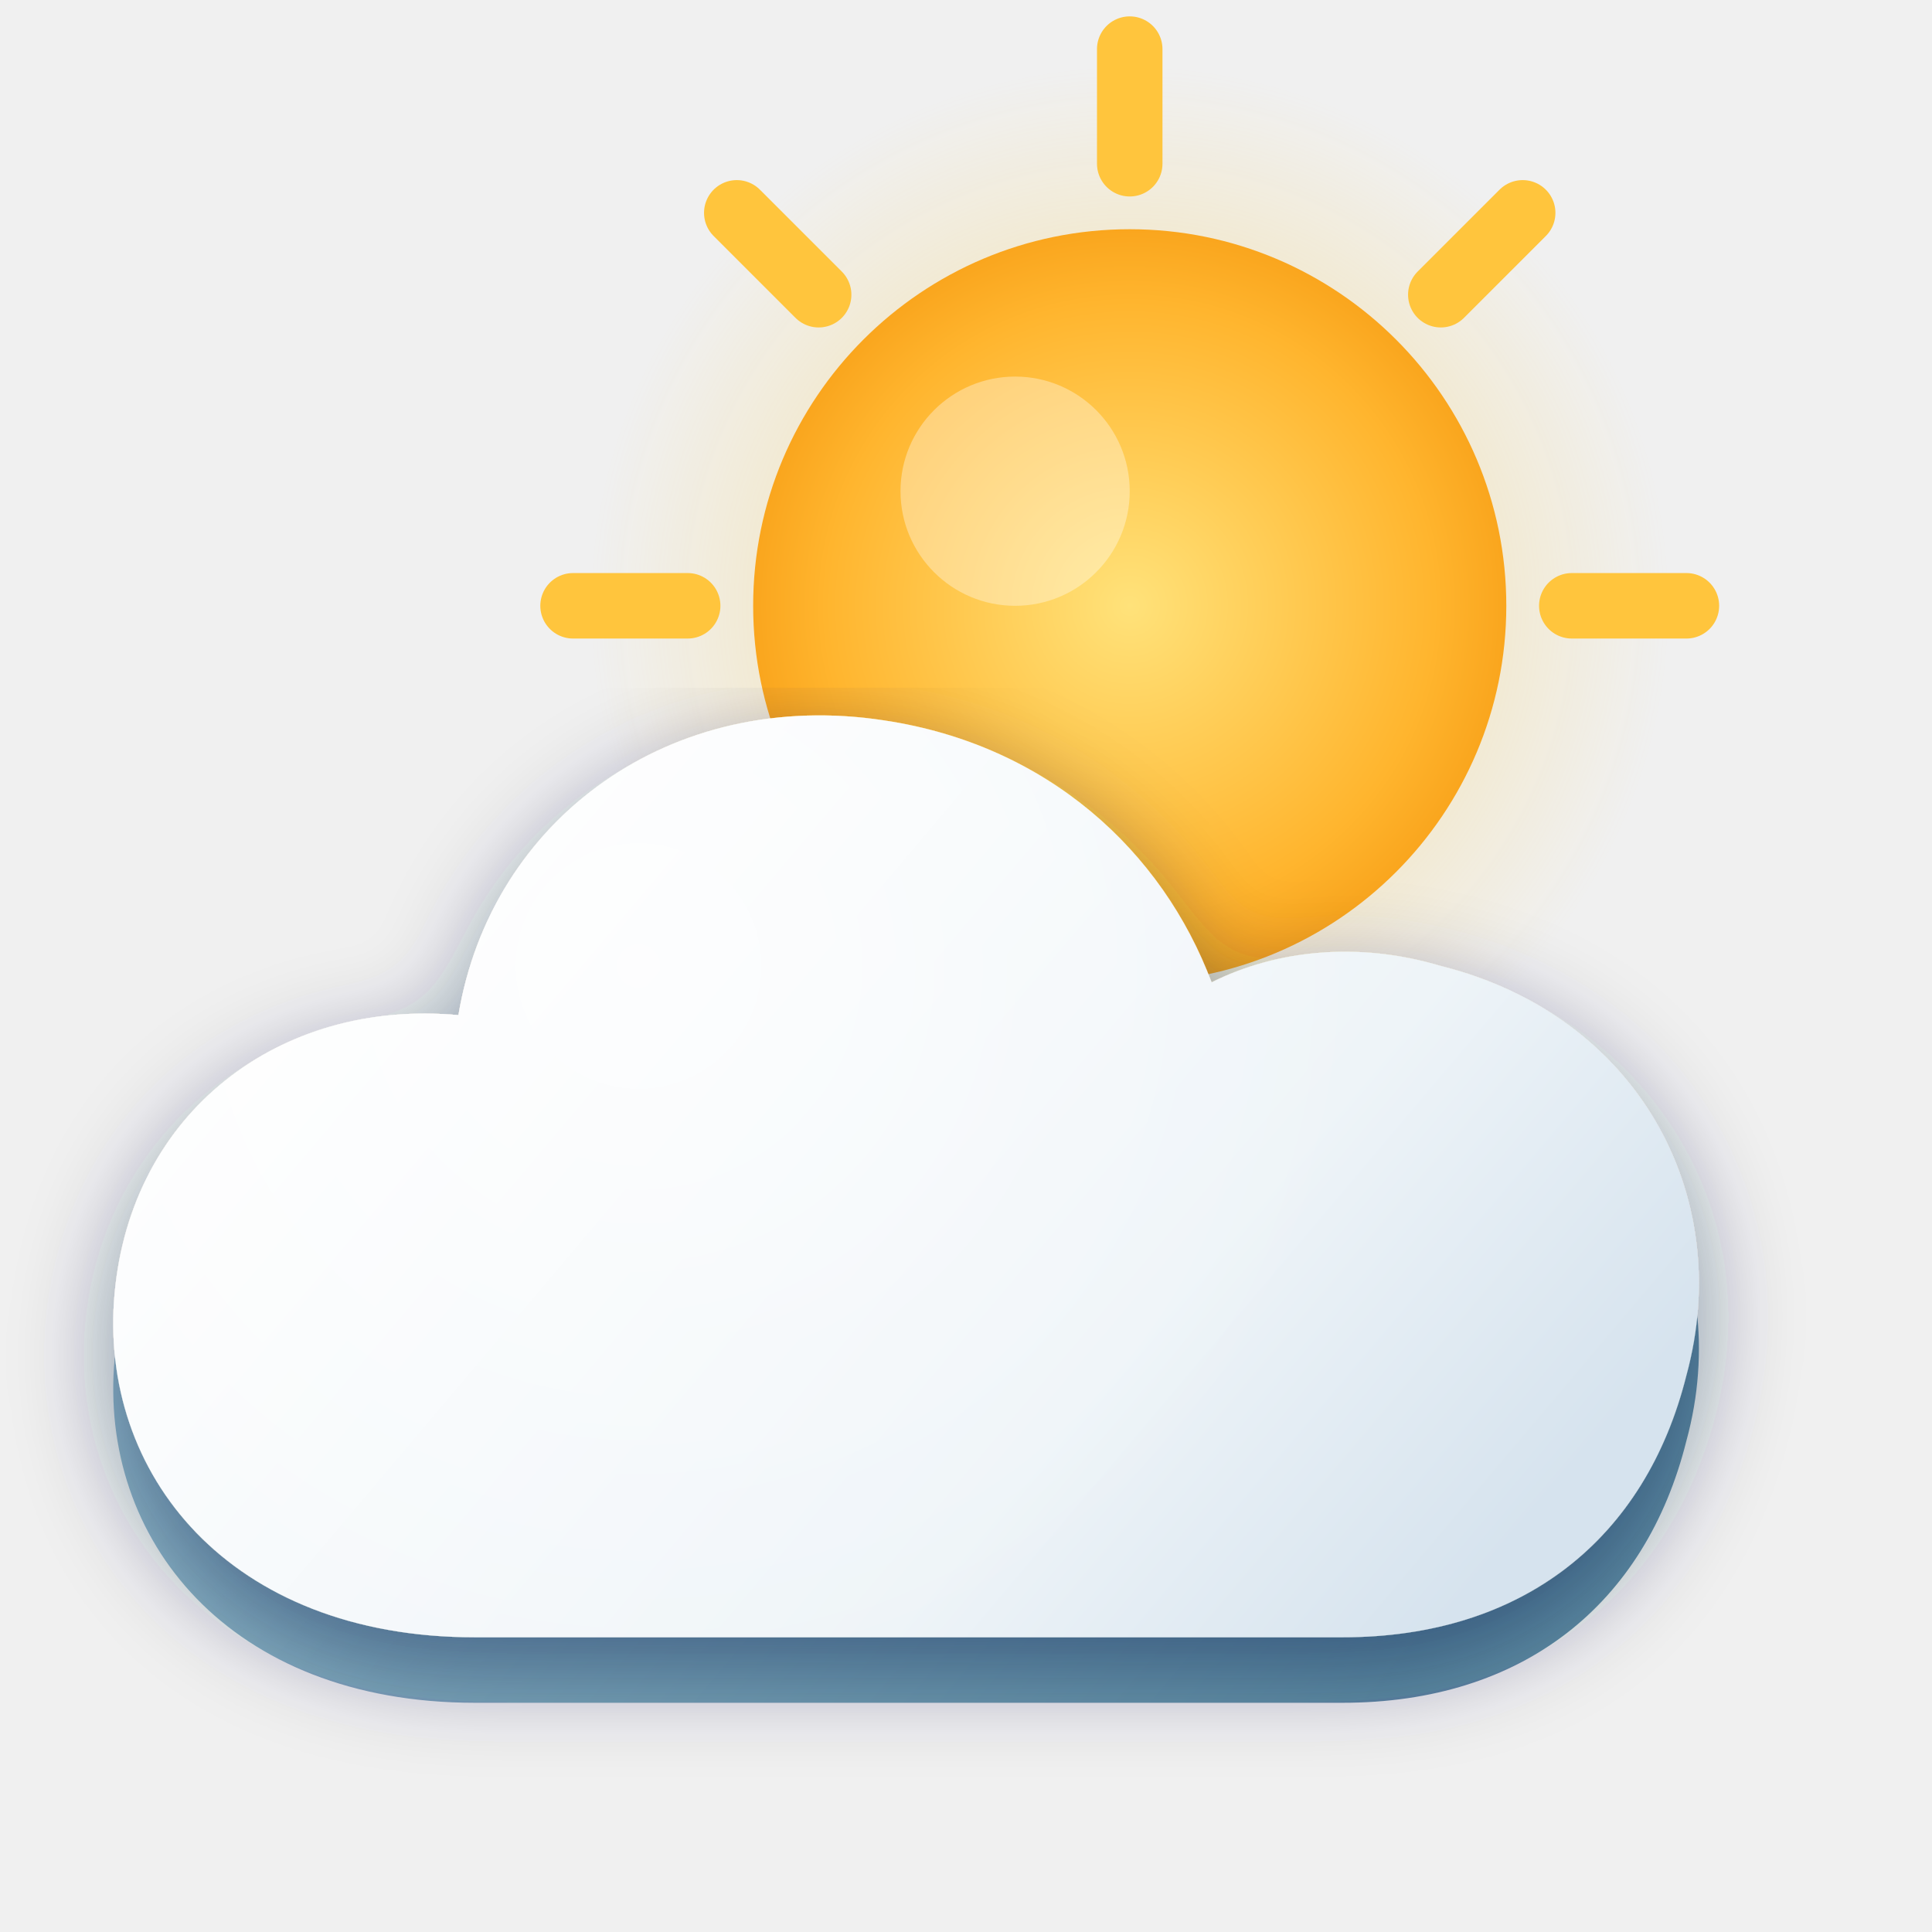
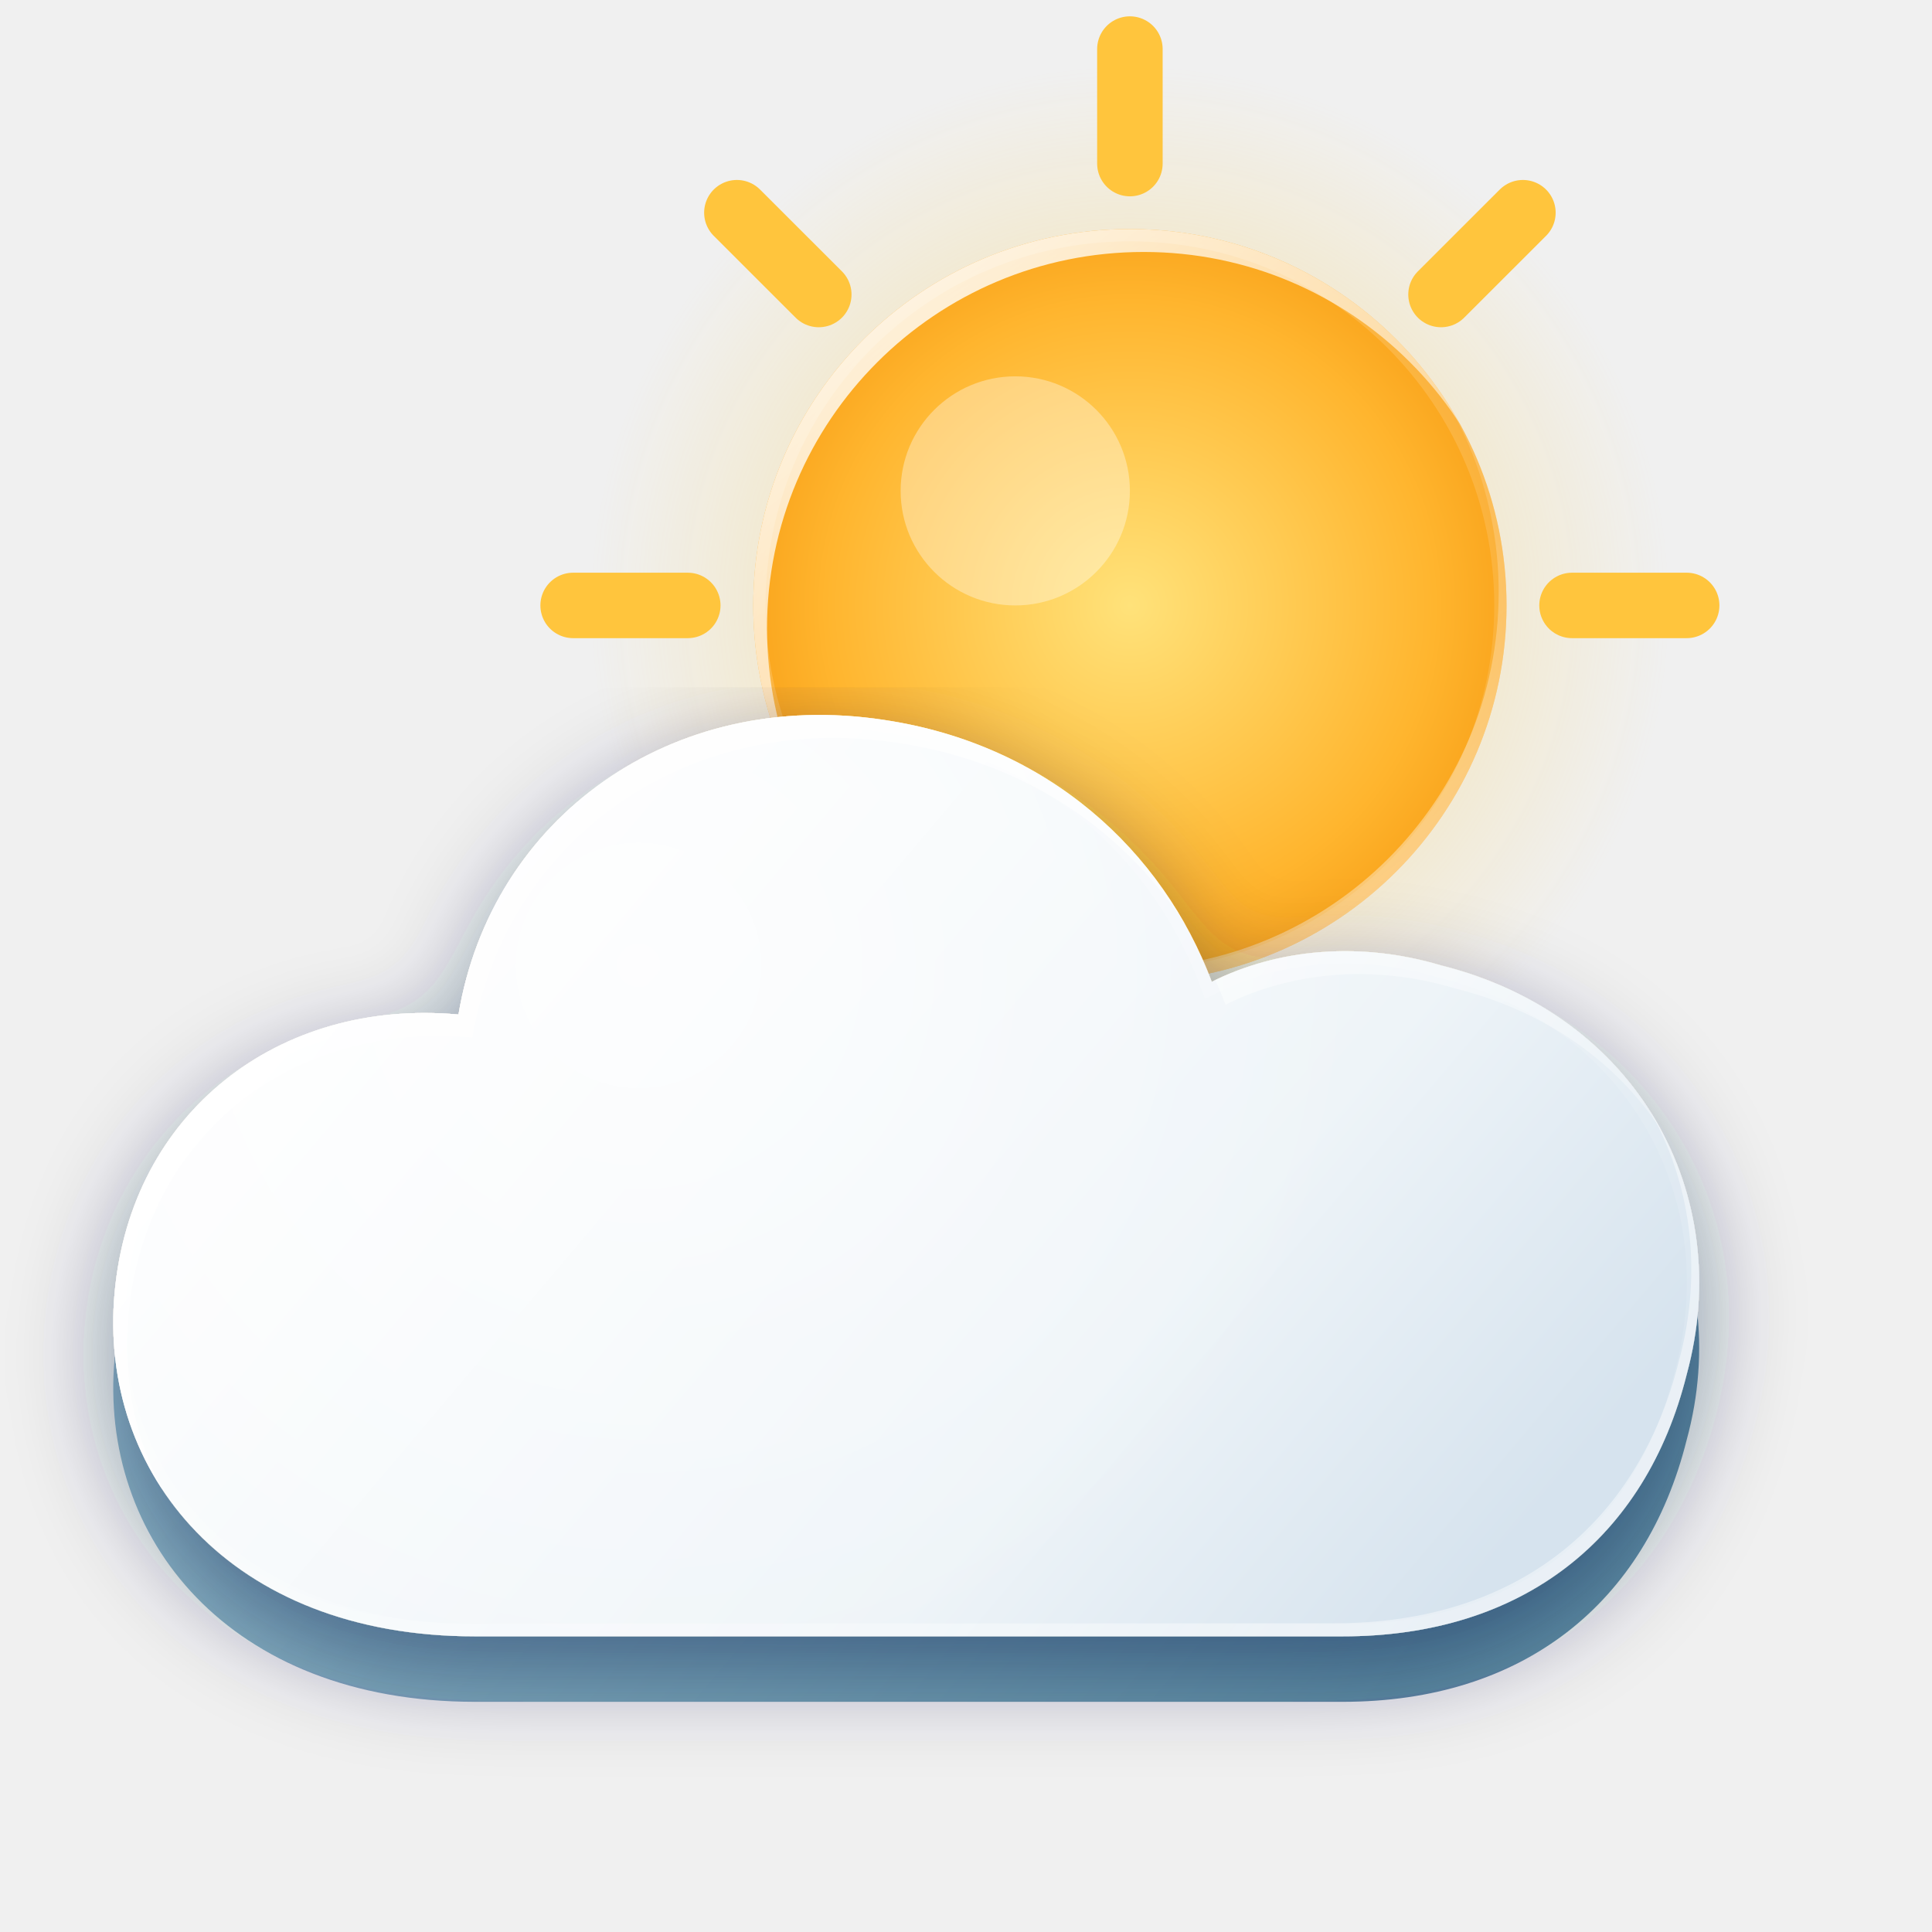
- <svg xmlns="http://www.w3.org/2000/svg" width="236" height="236" viewBox="0 0 236 236" fill="none">
+ <svg xmlns="http://www.w3.org/2000/svg" width="236" height="236" viewBox="0 0.005 235.965 236.128" preserveAspectRatio="none">
+   <g fill="none">
+     <defs>
+       <radialGradient id="l1-glow_w" cx="138" cy="74" r="66" gradientUnits="userSpaceOnUse">
+         <stop offset="0%" stop-color="#ffcf4d" stop-opacity="0.55" />
+         <stop offset="100%" stop-color="#ffcf4d" stop-opacity="0" />
+       </radialGradient>
+     </defs>
+     <circle cx="138" cy="74" r="66" fill="url(#l1-glow_w)" />
+   </g>
+   <g fill="none">
+     <g stroke="#ffc53d" stroke-width="8" stroke-linecap="round">
+       <line x1="138" y1="6" x2="138" y2="20" />
+     </g>
+   </g>
+   <g fill="none">
+     <g stroke="#ffc53d" stroke-width="8" stroke-linecap="round">
+       <line x1="186" y1="26" x2="176" y2="36" />
+     </g>
+   </g>
+   <g fill="none">
+     <g stroke="#ffc53d" stroke-width="8" stroke-linecap="round">
+       <line x1="206" y1="74" x2="192" y2="74" />
+     </g>
+   </g>
+   <g fill="none">
+     <g stroke="#ffc53d" stroke-width="8" stroke-linecap="round">
+       <line x1="90" y1="26" x2="100" y2="36" />
+     </g>
+   </g>
+   <g fill="none">
+     <g stroke="#ffc53d" stroke-width="8" stroke-linecap="round">
+       <line x1="70" y1="74" x2="84" y2="74" />
+     </g>
+   </g>
+   <g fill="none">
+     <defs>
+       <radialGradient id="l7-sun_w" cx="138" cy="74" r="62" gradientUnits="userSpaceOnUse">
+         <stop offset="0%" stop-color="#ffe27a" />
+         <stop offset="60%" stop-color="#ffb52e" />
+         <stop offset="100%" stop-color="#f08a00" />
+       </radialGradient>
+     </defs>
+     <circle cx="138" cy="74" r="46" fill="url(#l7-sun_w)" />
+   </g>
  <defs>
-     <radialGradient id="sun_w" cx="138" cy="74" r="62" gradientUnits="userSpaceOnUse">
-       <stop offset="0%" stop-color="#ffe27a" />
-       <stop offset="60%" stop-color="#ffb52e" />
-       <stop offset="100%" stop-color="#f08a00" />
-     </radialGradient>
-     <radialGradient id="glow_w" cx="138" cy="74" r="66" gradientUnits="userSpaceOnUse">
-       <stop offset="0%" stop-color="#ffcf4d" stop-opacity="0.55" />
-       <stop offset="100%" stop-color="#ffcf4d" stop-opacity="0" />
-     </radialGradient>
-     <linearGradient id="cloud_front" x1="40" y1="96" x2="170" y2="206" gradientUnits="userSpaceOnUse">
-       <stop offset="0%" stop-color="#ffffff" />
-       <stop offset="70%" stop-color="#eef4f8" />
-       <stop offset="100%" stop-color="#d6e3ee" />
+     <clipPath id="rim8">
+       <path d="M92 74A46 46 0 1 0 184 74A46 46 0 1 0 92 74Z" clip-rule="nonzero" />
+     </clipPath>
+     <linearGradient id="rim8g0" x1="92" y1="28" x2="161" y2="120" gradientUnits="userSpaceOnUse">
+       <stop offset="0" stop-color="#ffffff" stop-opacity="0.200" />
+       <stop offset="1" stop-color="#ffffff" stop-opacity="0.100" />
    </linearGradient>
-     <linearGradient id="cloud_back" x1="40" y1="96" x2="170" y2="206" gradientUnits="userSpaceOnUse">
-       <stop offset="0%" stop-color="#9bbdd0" />
-       <stop offset="100%" stop-color="#5f89a3" />
+     <linearGradient id="rim8g1" x1="92" y1="28" x2="161" y2="120" gradientUnits="userSpaceOnUse">
+       <stop offset="0" stop-color="#ffffff" stop-opacity="0.950" />
+       <stop offset="0.45" stop-color="#ffffff" stop-opacity="0.600" />
+       <stop offset="1" stop-color="#ffffff" stop-opacity="0.250" />
    </linearGradient>
-     <radialGradient id="bloom_c" cx="78" cy="118" r="90" gradientUnits="userSpaceOnUse">
-       <stop offset="0%" stop-color="white" stop-opacity="0.6" />
-       <stop offset="100%" stop-color="white" stop-opacity="0" />
-     </radialGradient>
-     <filter id="fshadow_c" x="0" y="80" width="236" height="150" filterUnits="userSpaceOnUse" color-interpolation-filters="sRGB">
-       <feDropShadow dx="0" dy="4" stdDeviation="6" flood-color="#0d264c" flood-opacity="0.45" />
-     </filter>
-     <clipPath id="cloud_clip">
-       <path d="M58 200 C28 200 12 180 14 158 C16 136 34 122 56 124 C60 100 82 84 108 88 C128 91 142 104 148 120 C156 116 166 115 176 118 C200 124 212 146 206 168 C201 188 186 200 164 200 Z" />
+     <linearGradient id="rim8g2" x1="92" y1="28" x2="161" y2="120" gradientUnits="userSpaceOnUse">
+       <stop offset="0" stop-color="#ffffff" stop-opacity="0.050" />
+       <stop offset="0.7" stop-color="#ffffff" stop-opacity="0.150" />
+       <stop offset="1" stop-color="#ffffff" stop-opacity="0.420" />
+     </linearGradient>
+   </defs>
+   <g clip-path="url(#rim8)">
+     <path d="M92 74A46 46 0 1 0 184 74A46 46 0 1 0 92 74Z" fill="none" stroke="url(#rim8g0)" stroke-width="3" />
+     <path d="M92 74A46 46 0 1 0 184 74A46 46 0 1 0 92 74ZM93.68 76.8 A46 46 0 1 0 185.68 76.8 A46 46 0 1 0 93.68 76.8 Z" fill="url(#rim8g1)" fill-rule="evenodd" />
+     <path d="M92 74A46 46 0 1 0 184 74A46 46 0 1 0 92 74ZM91.04 72.4 A46 46 0 1 0 183.04 72.4 A46 46 0 1 0 91.04 72.4 Z" fill="url(#rim8g2)" fill-rule="evenodd" />
+   </g>
+   <g fill="none">
+     <circle cx="124" cy="60" r="14" fill="white" fill-opacity="0.35" />
+   </g>
+   <g fill="none">
+     <defs>
+       <linearGradient id="l10-cloud_back" x1="40" y1="96" x2="170" y2="206" gradientUnits="userSpaceOnUse">
+         <stop offset="0%" stop-color="#9bbdd0" />
+         <stop offset="100%" stop-color="#5f89a3" />
+       </linearGradient>
+     </defs>
+     <path d="M58 208 C28 208 12 188 14 166 C16 144 34 130 56 132 C60 108 82 92 108 96 C128 99 142 112 148 128 C156 124 166 123 176 126 C200 132 212 154 206 176 C201 196 186 208 164 208 Z" fill="url(#l10-cloud_back)" />
+   </g>
+   <g fill="none">
+     <defs>
+       <linearGradient id="l11-cloud_front" x1="40" y1="96" x2="170" y2="206" gradientUnits="userSpaceOnUse">
+         <stop offset="0%" stop-color="#ffffff" />
+         <stop offset="70%" stop-color="#eef4f8" />
+         <stop offset="100%" stop-color="#d6e3ee" />
+       </linearGradient>
+       <filter id="l11-fshadow_c" x="0" y="80" width="236" height="150" filterUnits="userSpaceOnUse" color-interpolation-filters="sRGB">
+         <feDropShadow dx="0" dy="4" stdDeviation="6" flood-color="#0d264c" flood-opacity="0.45" />
+       </filter>
+     </defs>
+     <path d="M58 200 C28 200 12 180 14 158 C16 136 34 122 56 124 C60 100 82 84 108 88 C128 91 142 104 148 120 C156 116 166 115 176 118 C200 124 212 146 206 168 C201 188 186 200 164 200 Z" fill="url(#l11-cloud_front)" filter="url(#l11-fshadow_c)" />
+   </g>
+   <defs>
+     <clipPath id="rim12">
+       <path d="M58 200 C28 200 12 180 14 158 C16 136 34 122 56 124 C60 100 82 84 108 88 C128 91 142 104 148 120 C156 116 166 115 176 118 C200 124 212 146 206 168 C201 188 186 200 164 200 Z" clip-rule="nonzero" />
+     </clipPath>
+     <linearGradient id="rim12g0" x1="12" y1="84" x2="162" y2="200" gradientUnits="userSpaceOnUse">
+       <stop offset="0" stop-color="#ffffff" stop-opacity="0.200" />
+       <stop offset="1" stop-color="#ffffff" stop-opacity="0.100" />
+     </linearGradient>
+     <linearGradient id="rim12g1" x1="12" y1="84" x2="162" y2="200" gradientUnits="userSpaceOnUse">
+       <stop offset="0" stop-color="#ffffff" stop-opacity="0.950" />
+       <stop offset="0.45" stop-color="#ffffff" stop-opacity="0.600" />
+       <stop offset="1" stop-color="#ffffff" stop-opacity="0.250" />
+     </linearGradient>
+     <linearGradient id="rim12g2" x1="12" y1="84" x2="162" y2="200" gradientUnits="userSpaceOnUse">
+       <stop offset="0" stop-color="#ffffff" stop-opacity="0.050" />
+       <stop offset="0.7" stop-color="#ffffff" stop-opacity="0.150" />
+       <stop offset="1" stop-color="#ffffff" stop-opacity="0.420" />
+     </linearGradient>
+   </defs>
+   <g clip-path="url(#rim12)">
+     <path d="M58 200 C28 200 12 180 14 158 C16 136 34 122 56 124 C60 100 82 84 108 88 C128 91 142 104 148 120 C156 116 166 115 176 118 C200 124 212 146 206 168 C201 188 186 200 164 200 Z" fill="none" stroke="url(#rim12g0)" stroke-width="3" />
+     <path d="M58 200 C28 200 12 180 14 158 C16 136 34 122 56 124 C60 100 82 84 108 88 C128 91 142 104 148 120 C156 116 166 115 176 118 C200 124 212 146 206 168 C201 188 186 200 164 200 ZM59.68 202.8 C29.68 202.8 13.68 182.8 15.68 160.8 C17.68 138.8 35.68 124.8 57.68 126.8 C61.68 102.8 83.68 86.8 109.68 90.8 C129.68 93.8 143.68 106.8 149.68 122.8 C157.68 118.8 167.68 117.8 177.68 120.8 C201.68 126.8 213.68 148.8 207.68 170.8 C202.68 190.8 187.68 202.8 165.68 202.8 Z" fill="url(#rim12g1)" fill-rule="evenodd" />
+     <path d="M58 200 C28 200 12 180 14 158 C16 136 34 122 56 124 C60 100 82 84 108 88 C128 91 142 104 148 120 C156 116 166 115 176 118 C200 124 212 146 206 168 C201 188 186 200 164 200 ZM57.04 198.4 C27.04 198.4 11.04 178.4 13.04 156.4 C15.04 134.4 33.04 120.4 55.04 122.4 C59.04 98.4 81.04 82.4 107.04 86.4 C127.04 89.4 141.04 102.4 147.04 118.4 C155.04 114.4 165.04 113.4 175.04 116.4 C199.04 122.4 211.04 144.4 205.04 166.4 C200.04 186.4 185.04 198.4 163.04 198.4 Z" fill="url(#rim12g2)" fill-rule="evenodd" />
+   </g>
+   <defs>
+     <clipPath id="clip13">
+       <path d="M58 200 C28 200 12 180 14 158 C16 136 34 122 56 124 C60 100 82 84 108 88 C128 91 142 104 148 120 C156 116 166 115 176 118 C200 124 212 146 206 168 C201 188 186 200 164 200 Z" clip-rule="nonzero" />
    </clipPath>
  </defs>
-   <circle cx="138" cy="74" r="66" fill="url(#glow_w)" />
-   <g stroke="#ffc53d" stroke-width="8" stroke-linecap="round">
-     <line x1="138" y1="6" x2="138" y2="20" />
-     <line x1="186" y1="26" x2="176" y2="36" />
-     <line x1="206" y1="74" x2="192" y2="74" />
-     <line x1="90" y1="26" x2="100" y2="36" />
-     <line x1="70" y1="74" x2="84" y2="74" />
-   </g>
-   <circle cx="138" cy="74" r="46" fill="url(#sun_w)" />
-   <circle cx="124" cy="60" r="14" fill="white" fill-opacity="0.35" />
-   <path d="M58 208 C28 208 12 188 14 166 C16 144 34 130 56 132 C60 108 82 92 108 96 C128 99 142 112 148 128 C156 124 166 123 176 126 C200 132 212 154 206 176 C201 196 186 208 164 208 Z" fill="url(#cloud_back)" />
-   <path d="M58 200 C28 200 12 180 14 158 C16 136 34 122 56 124 C60 100 82 84 108 88 C128 91 142 104 148 120 C156 116 166 115 176 118 C200 124 212 146 206 168 C201 188 186 200 164 200 Z" fill="url(#cloud_front)" filter="url(#fshadow_c)" />
-   <g clip-path="url(#cloud_clip)">
-     <circle cx="78" cy="118" r="90" fill="url(#bloom_c)" />
+   <g clip-path="url(#clip13)">
+     <g fill="none">
+       <defs>
+         <radialGradient id="l14-bloom_c" cx="78" cy="118" r="90" gradientUnits="userSpaceOnUse">
+           <stop offset="0%" stop-color="white" stop-opacity="0.6" />
+           <stop offset="100%" stop-color="white" stop-opacity="0" />
+         </radialGradient>
+       </defs>
+       <circle cx="78" cy="118" r="90" fill="url(#l14-bloom_c)" />
+     </g>
  </g>
</svg>
